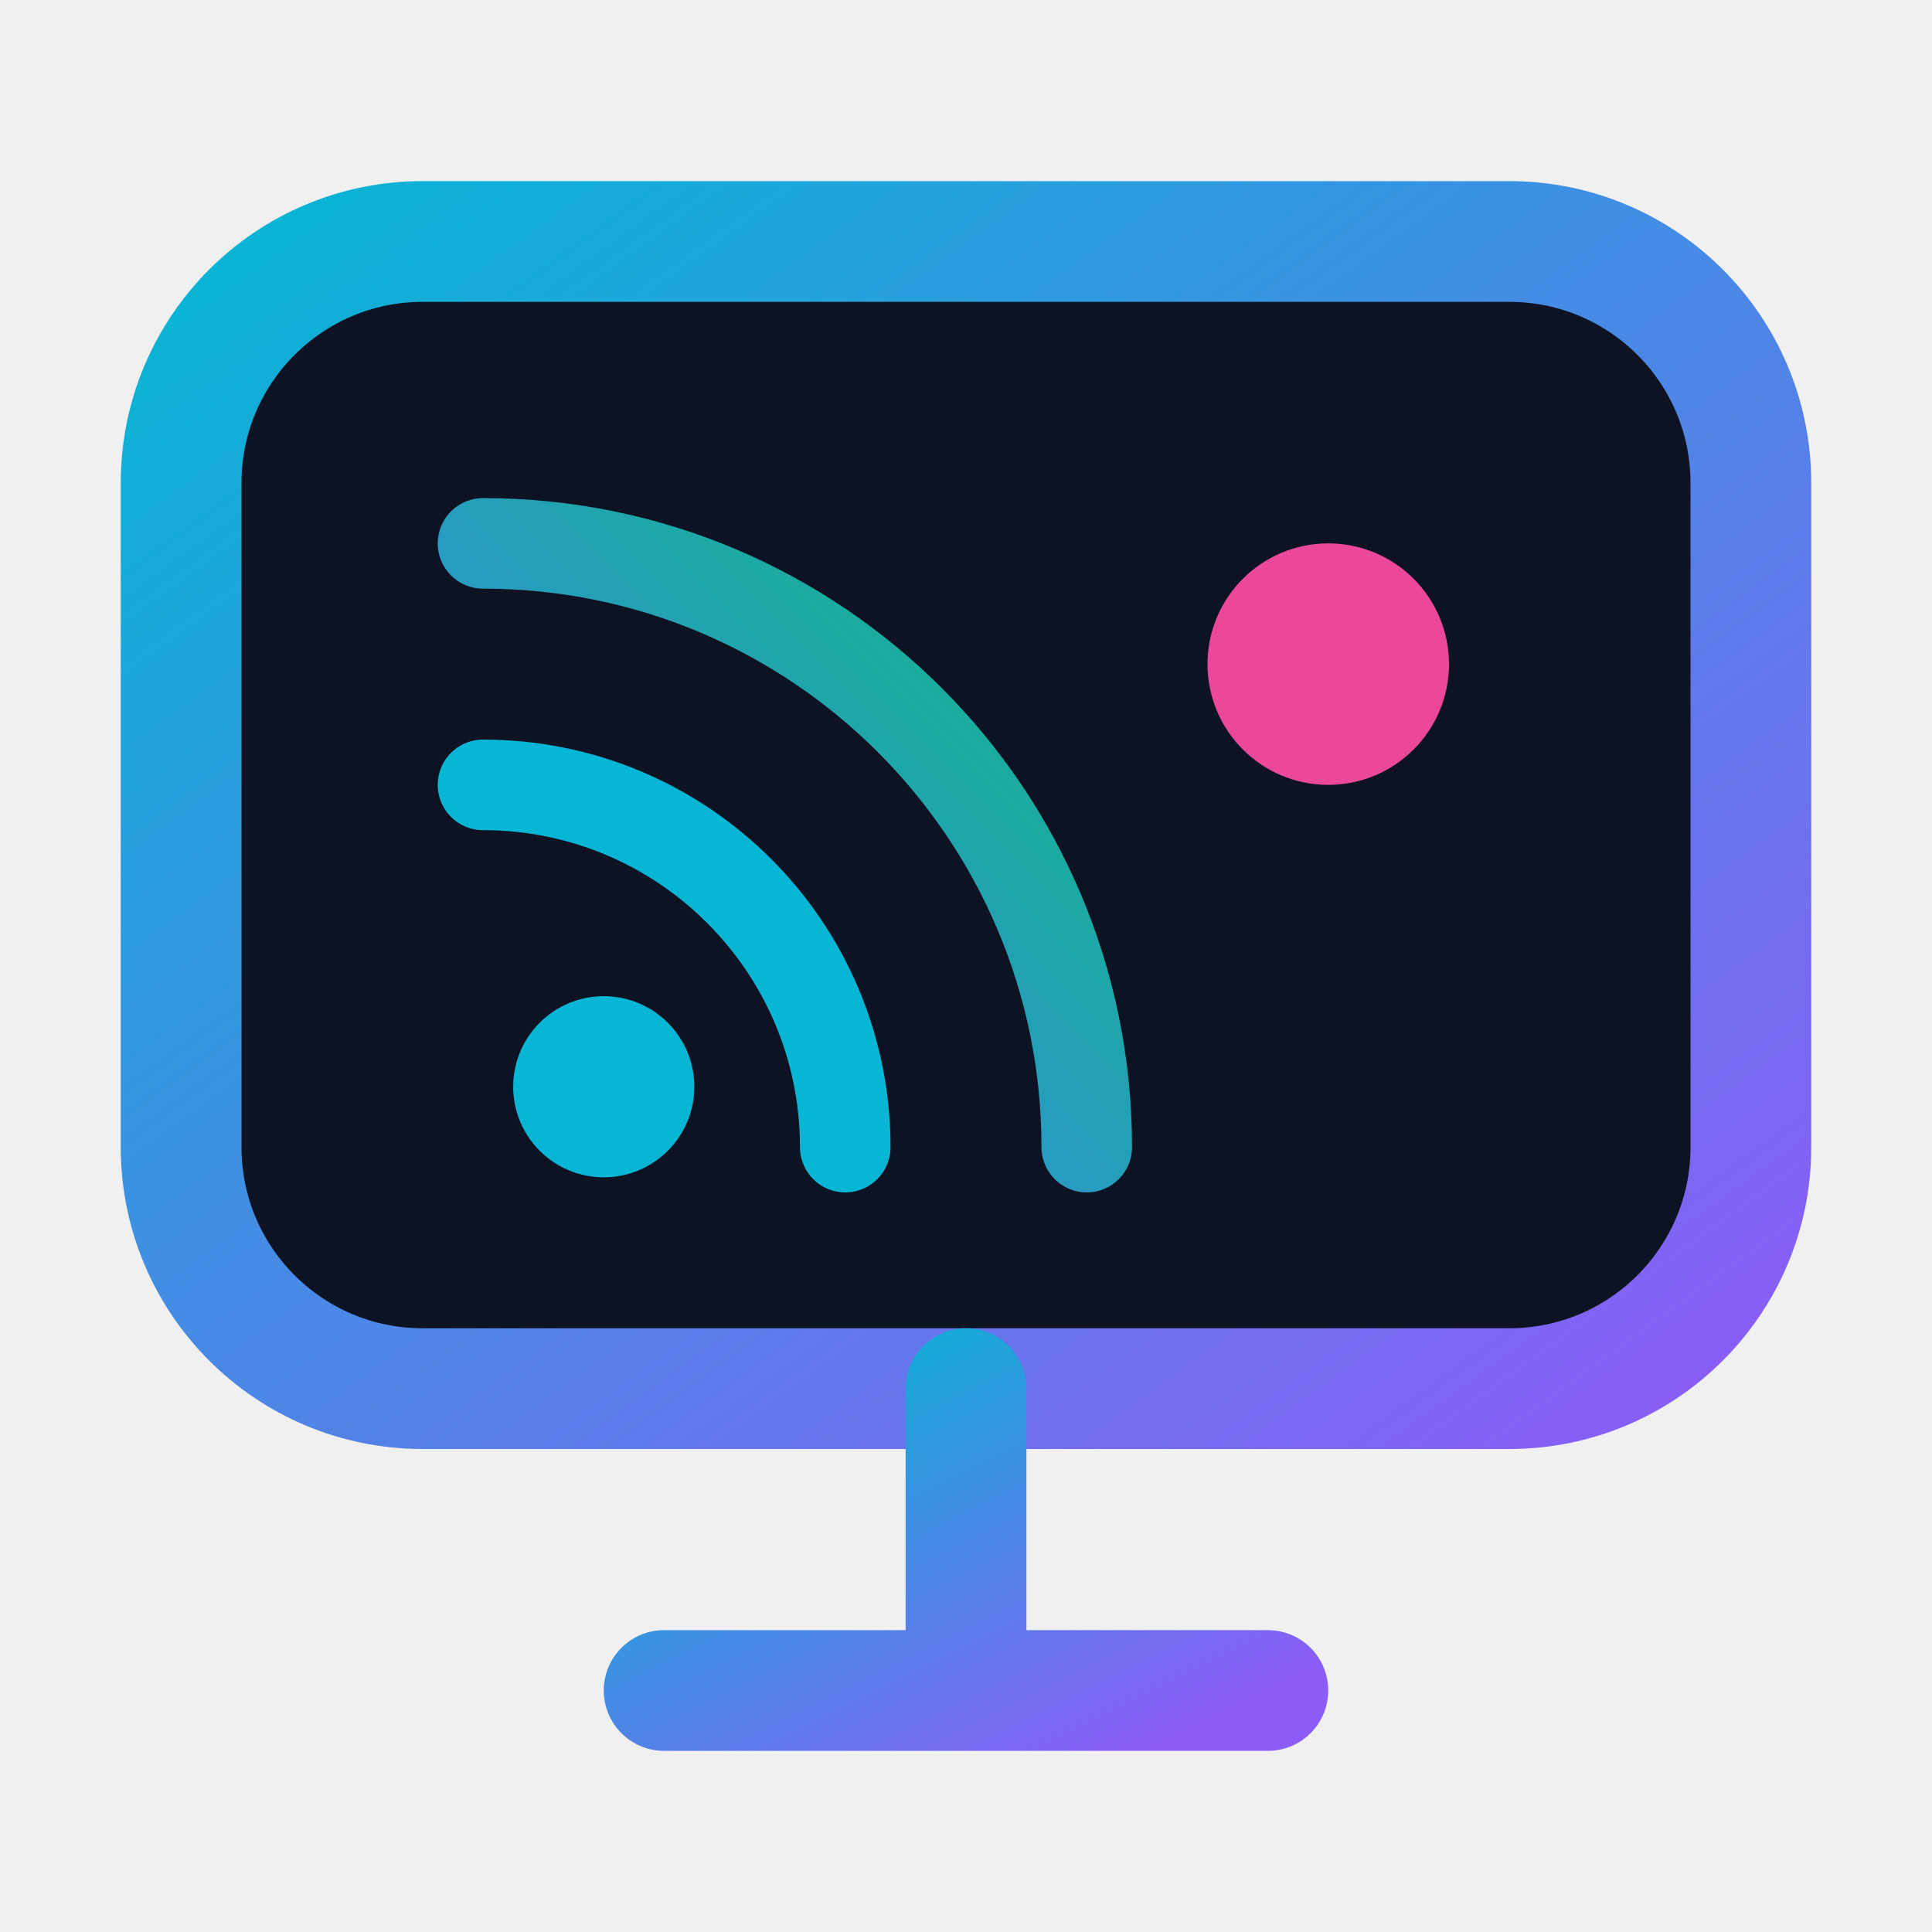
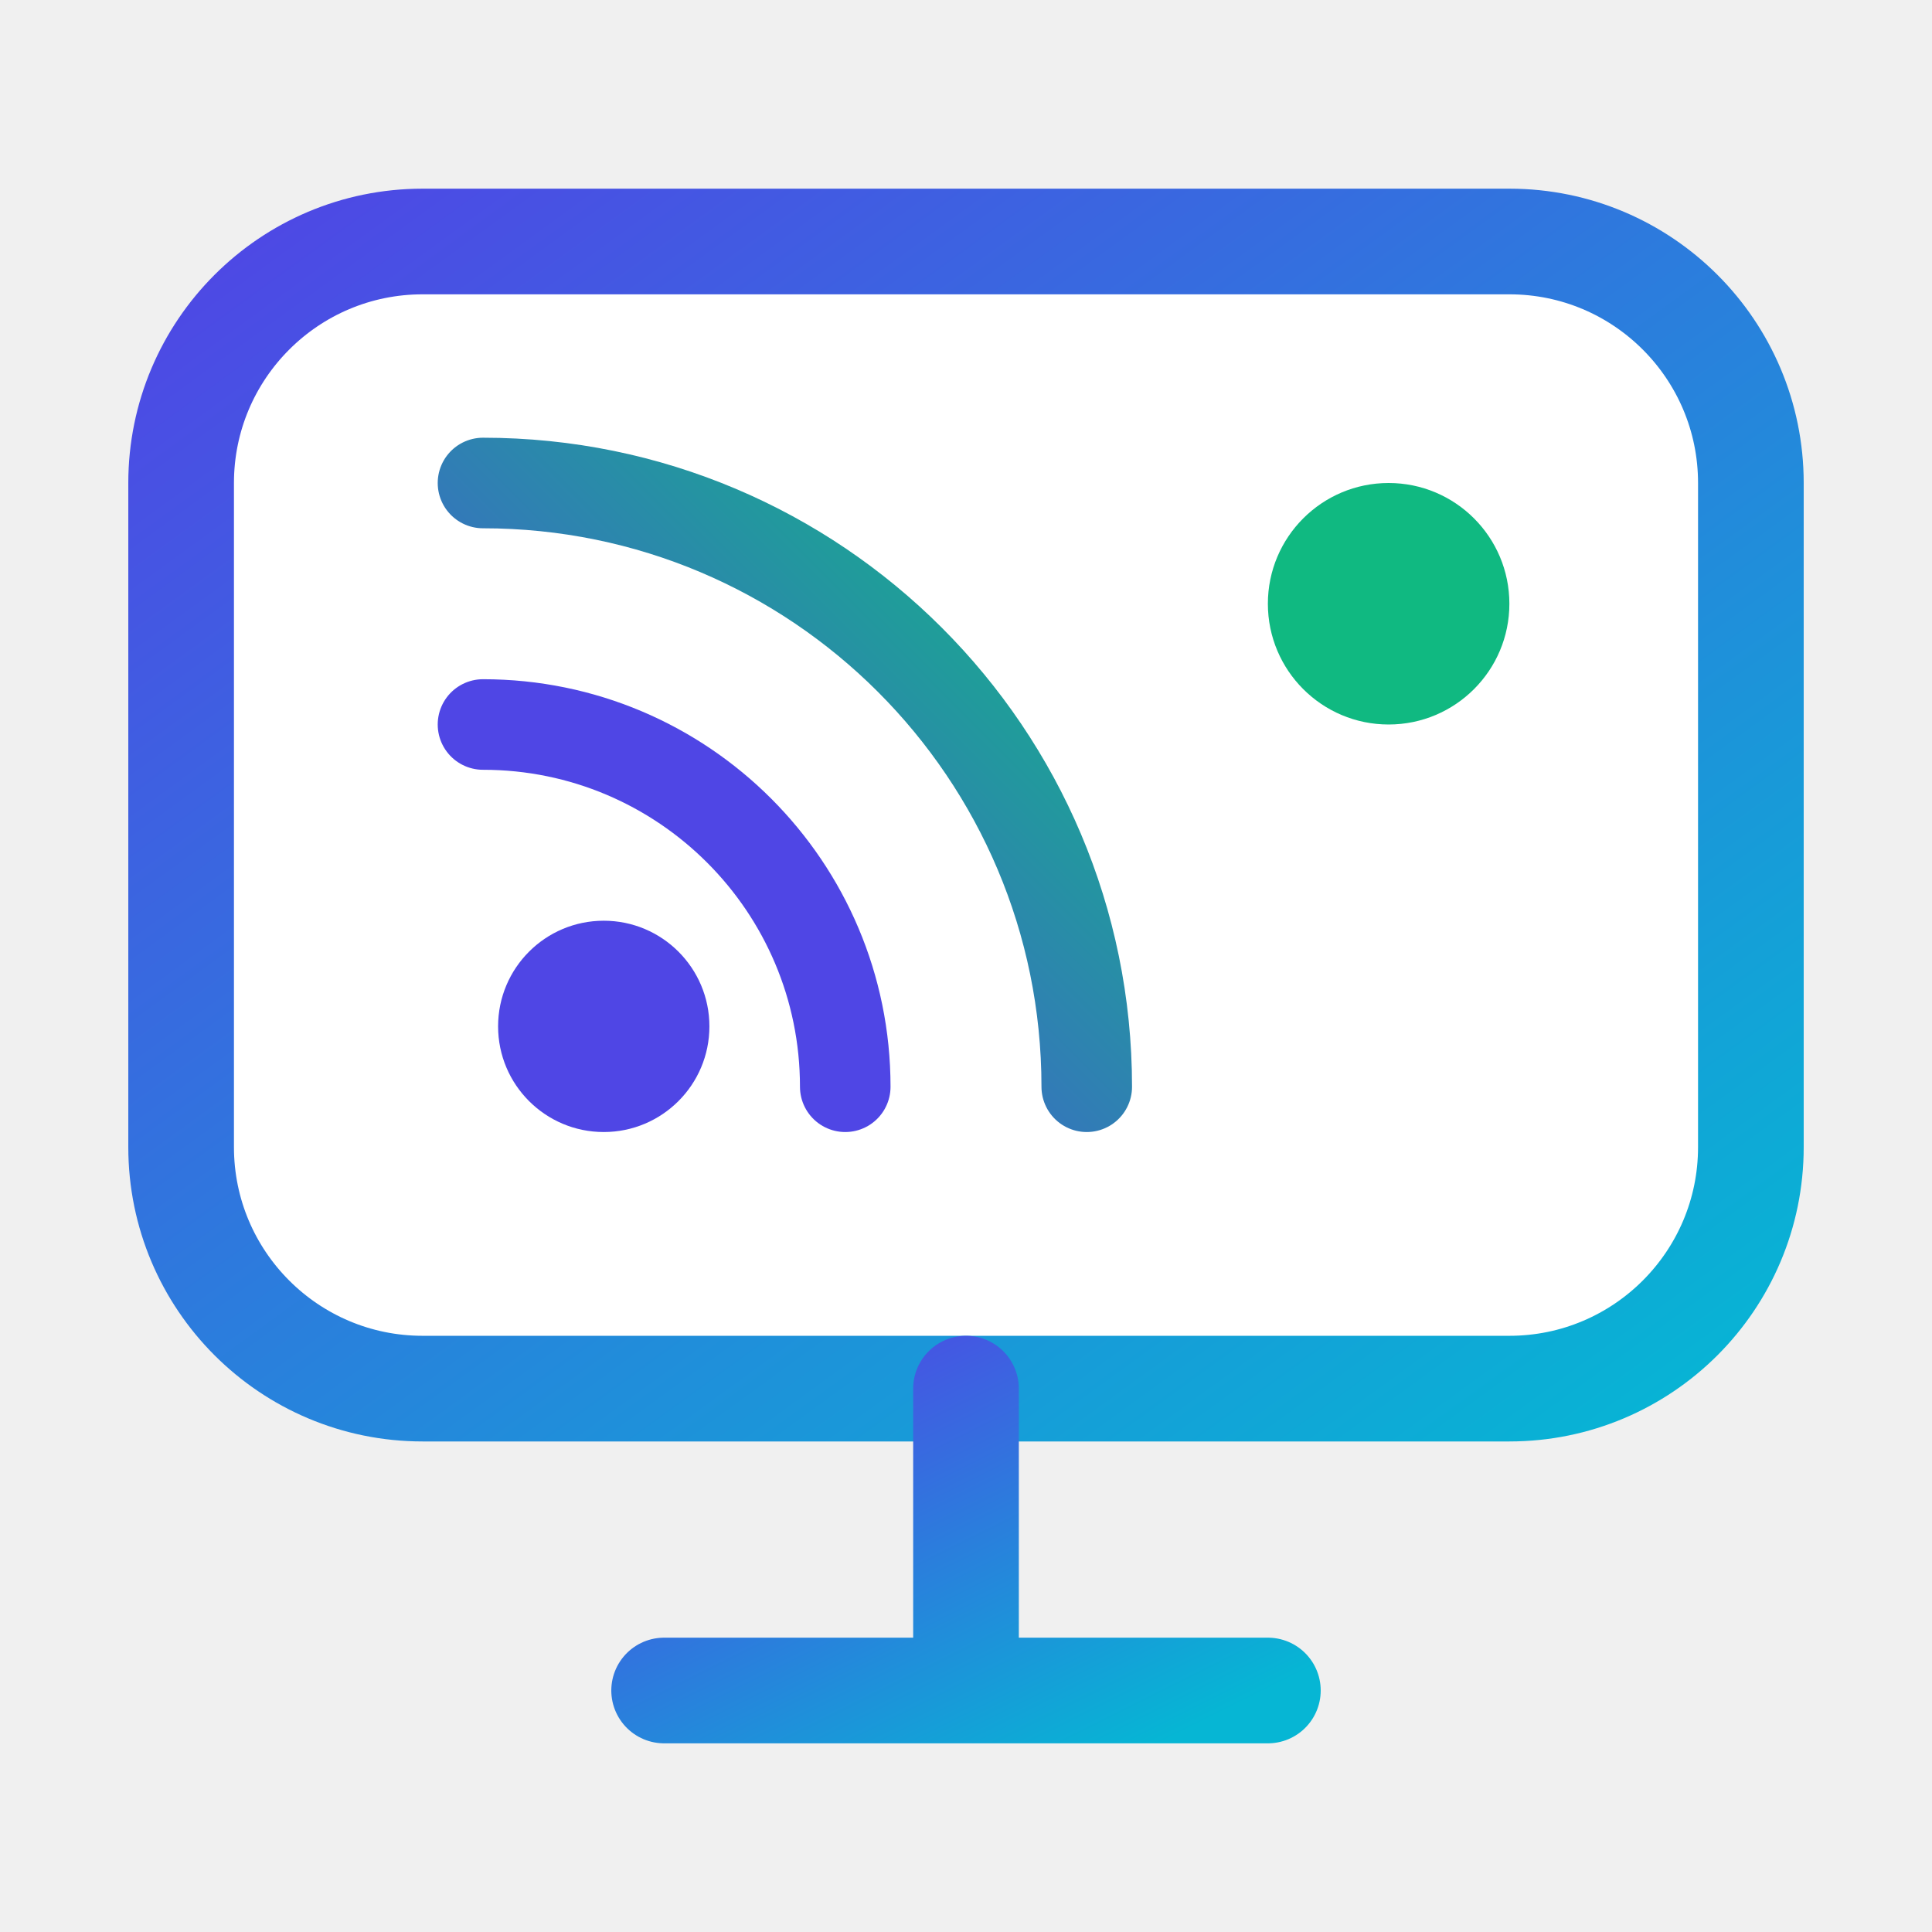
<svg xmlns="http://www.w3.org/2000/svg" viewBox="0 0 64 64" fill="none">
  <defs>
-     <linearGradient id="g1" x1="0%" y1="0%" x2="100%" y2="100%">
-       <stop offset="0%" stop-color="#06b6d4" />
-       <stop offset="100%" stop-color="#8b5cf6" />
+     <linearGradient id="rkGradient" x1="0%" y1="0%" x2="100%" y2="100%">
+       <stop offset="0%" stop-color="#4f46e5" />
+       <stop offset="100%" stop-color="#06b6d4" />
    </linearGradient>
-     <linearGradient id="g2" x1="0%" y1="100%" x2="100%" y2="0%">
-       <stop offset="0%" stop-color="#3b82f6" />
+     <linearGradient id="waveGradient" x1="0%" y1="100%" x2="100%" y2="0%">
+       <stop offset="0%" stop-color="#4f46e5" />
      <stop offset="100%" stop-color="#10b981" />
    </linearGradient>
  </defs>
-   <rect x="6" y="8" width="52" height="38" rx="8" stroke="url(#g1)" stroke-width="4" fill="#0d1322" />
-   <path d="M22 56h20M32 46v10" stroke="url(#g1)" stroke-width="4" stroke-linecap="round" />
-   <circle cx="20" cy="36" r="3" fill="#06b6d4" />
-   <path d="M16 26a12 12 0 0 1 12 12" stroke="#06b6d4" stroke-width="3" stroke-linecap="round" />
-   <path d="M16 18a20 20 0 0 1 20 20" stroke="url(#g2)" stroke-width="3" stroke-linecap="round" />
-   <circle cx="44" cy="22" r="4" fill="#ec4899" />
+   <rect x="6" y="8" width="52" height="38" rx="8" stroke="url(#rkGradient)" stroke-width="3.5" fill="#ffffff" />
+   <path d="M22 56h20M32 46v10" stroke="url(#rkGradient)" stroke-width="3.5" stroke-linecap="round" />
+   <circle cx="20" cy="34" r="3.5" fill="#4f46e5" />
+   <path d="M16 24a12 12 0 0 1 12 12" stroke="#4f46e5" stroke-width="3" stroke-linecap="round" />
+   <path d="M16 16a20 20 0 0 1 20 20" stroke="url(#waveGradient)" stroke-width="3" stroke-linecap="round" />
+   <circle cx="46" cy="20" r="4" fill="#10b981" />
</svg>
